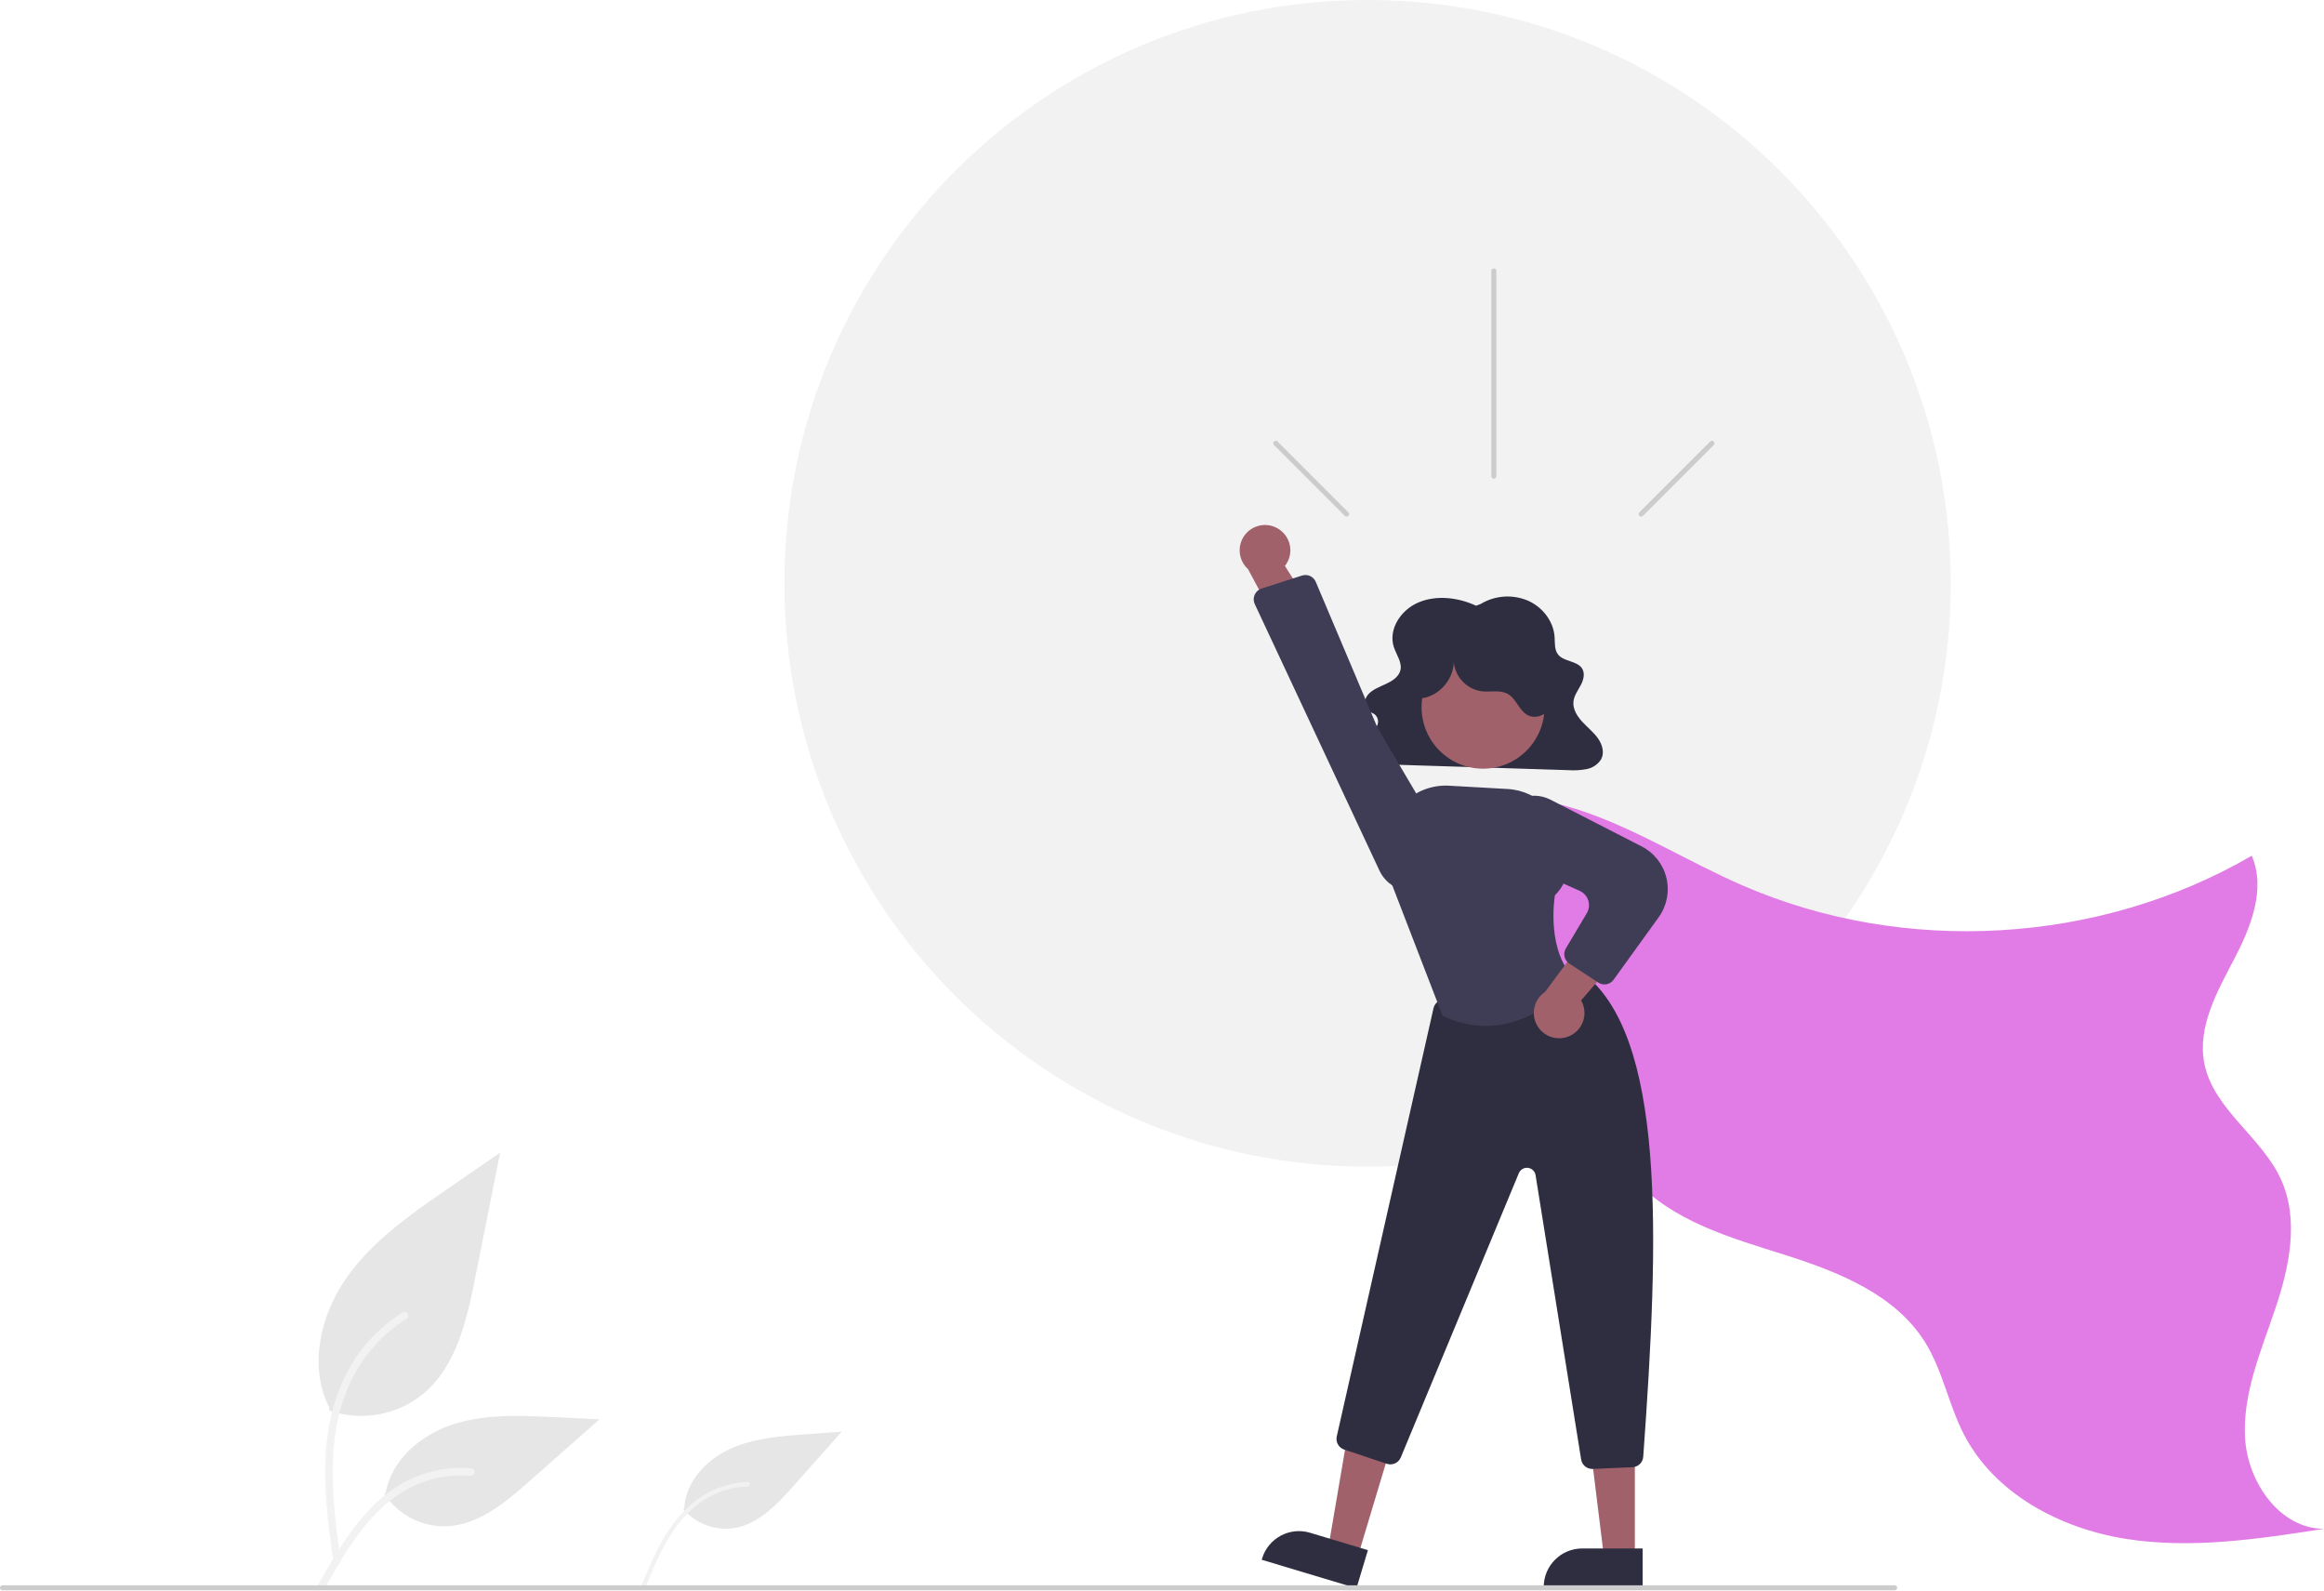
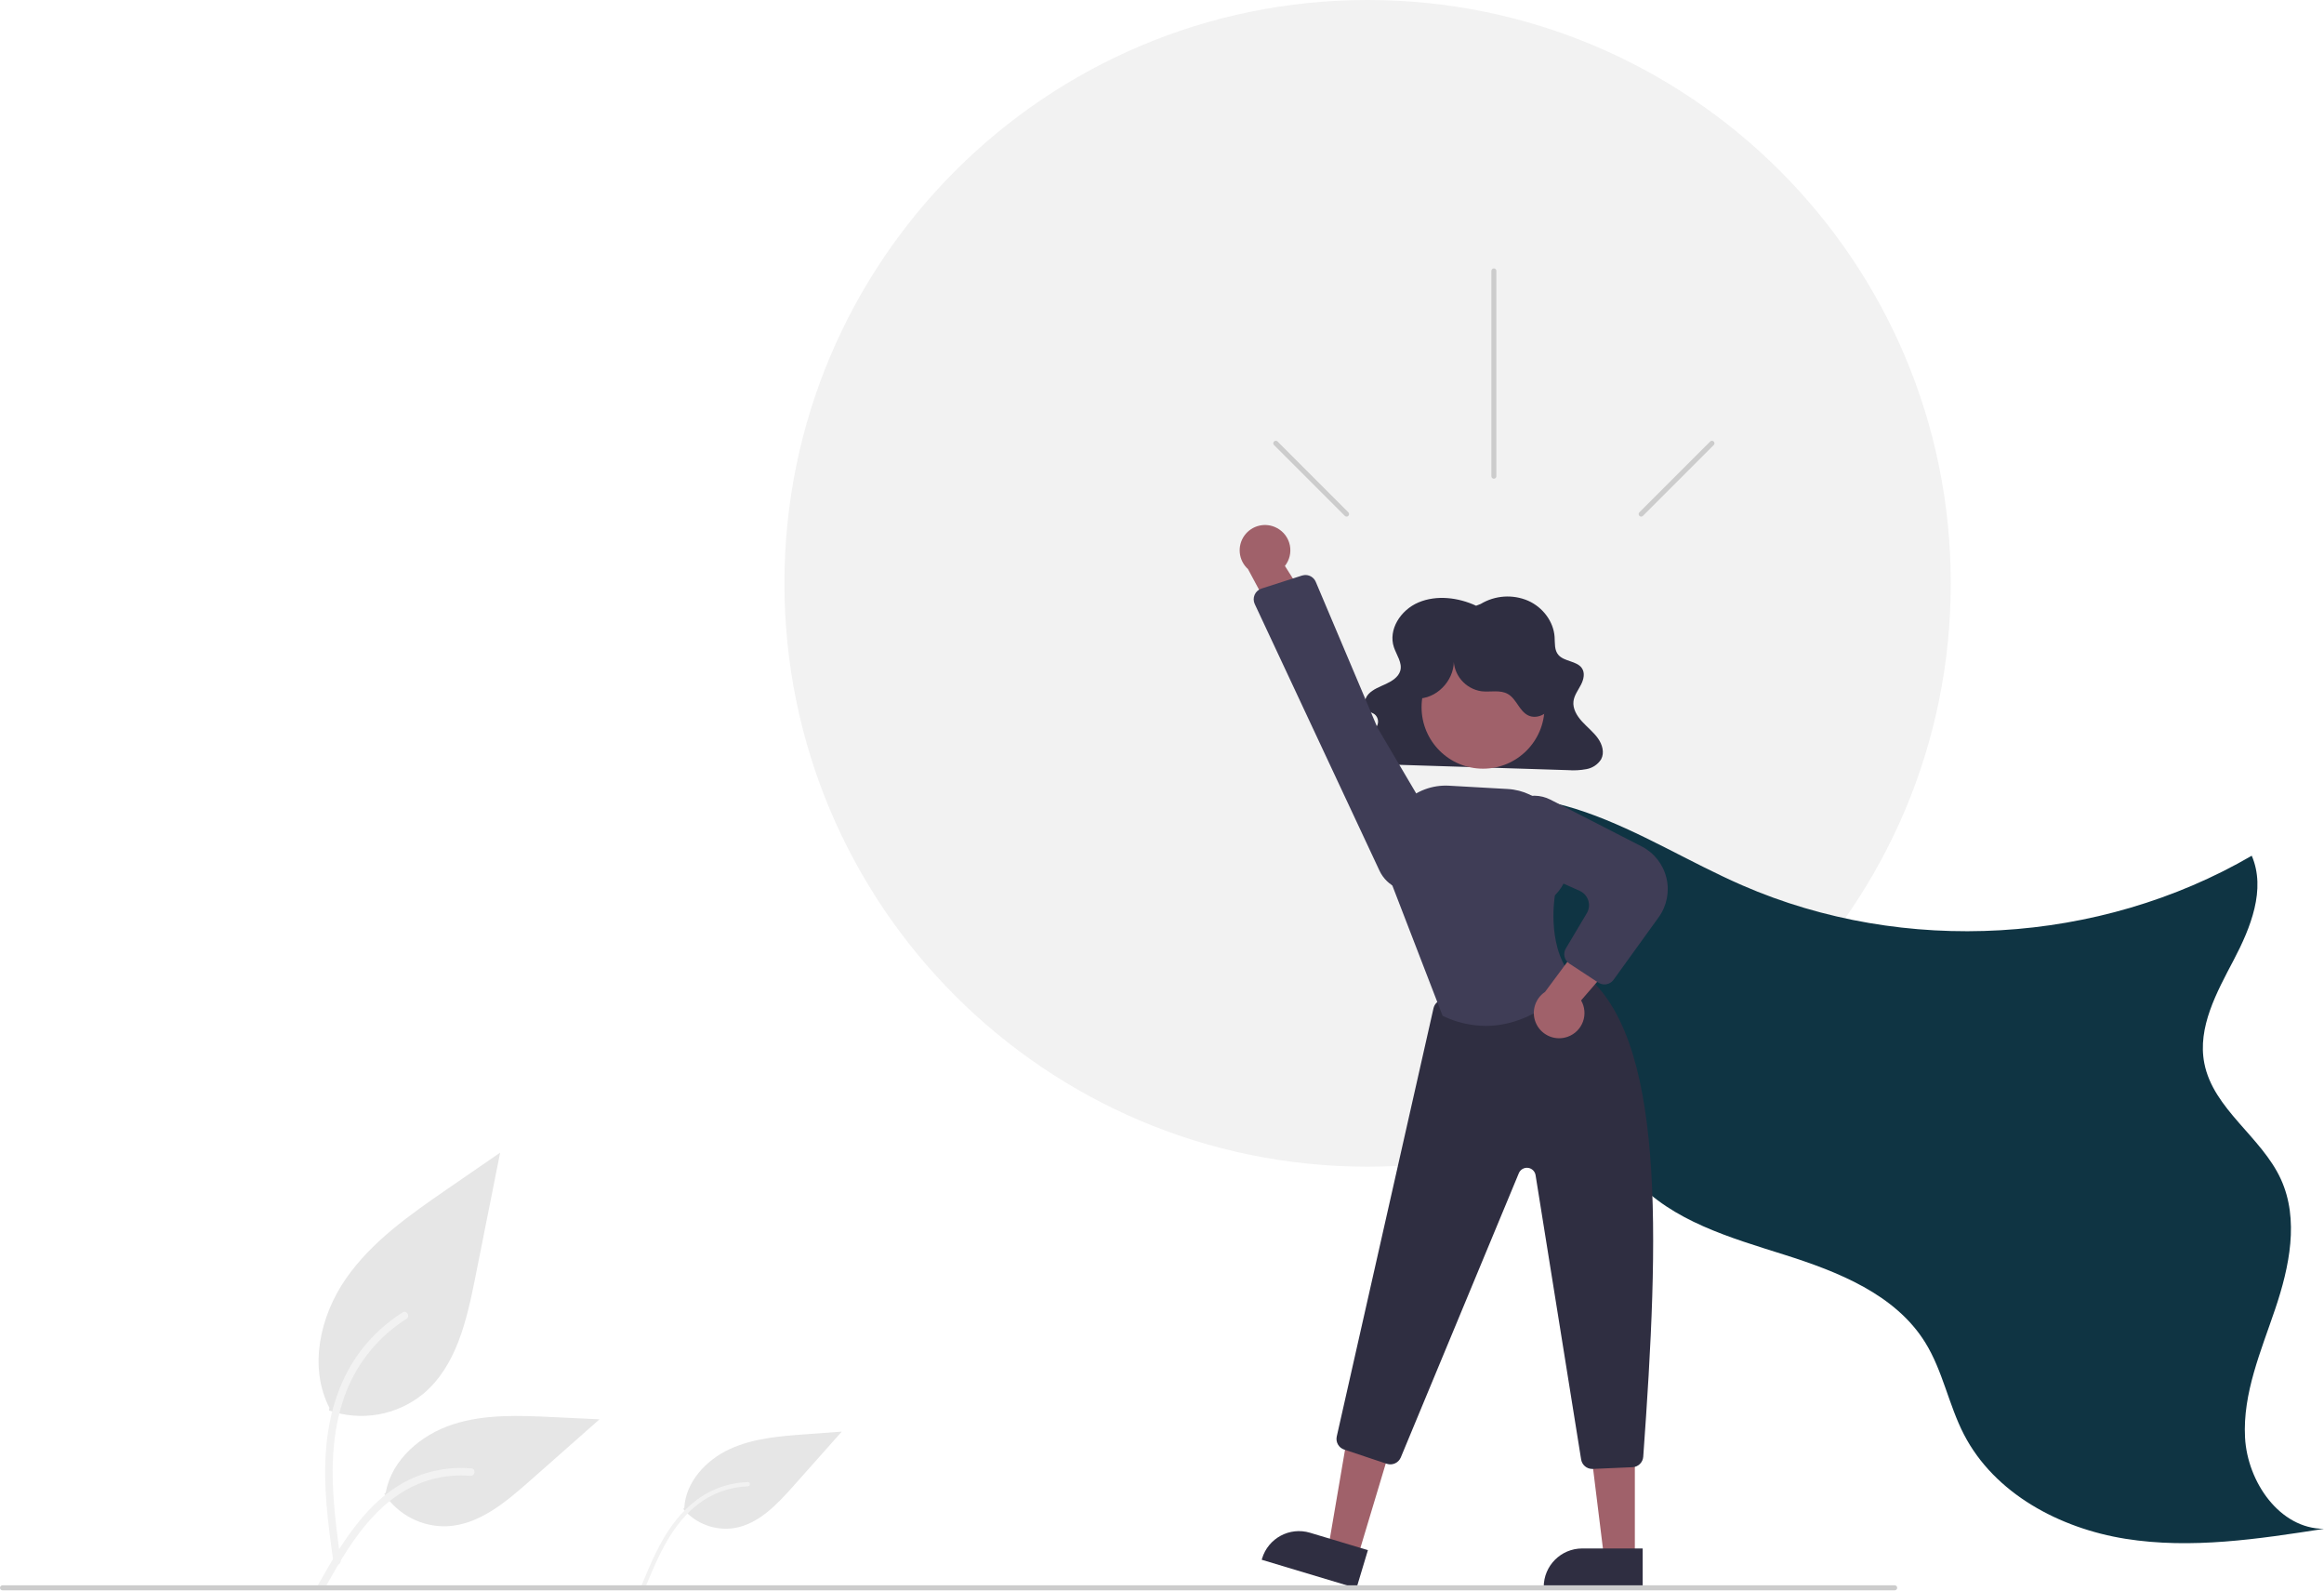
<svg xmlns="http://www.w3.org/2000/svg" id="a6791429-d438-45aa-bc7c-827b738cb04a" data-name="Layer 1" width="928.526" height="635.213" viewBox="0 0 928.526 635.213" version="1.1">
  <defs id="defs55" />
  <circle cx="546.409" cy="233" r="233" fill="#f2f2f2" id="circle2" />
  <path d="M267.148,695.739a39.063,39.063,0,0,0,37.721-6.645c13.212-11.089,17.354-29.359,20.725-46.275l9.969-50.036-20.872,14.371c-15.01,10.335-30.357,21.001-40.75,35.971s-14.929,35.405-6.579,51.603" transform="translate(-135.7371 -132.3937)" fill="#e6e6e6" id="path4" />
  <path d="M268.932,756.318c-2.112-15.387-4.285-30.973-2.803-46.525,1.316-13.812,5.53-27.303,14.109-38.364a63.82,63.82,0,0,1,16.374-14.837c1.637-1.034,3.144,1.561,1.514,2.59a60.672,60.672,0,0,0-23.999,28.956c-5.225,13.289-6.064,27.776-5.164,41.893.544,8.537,1.698,17.019,2.861,25.489a1.554,1.554,0,0,1-1.048,1.845,1.509,1.509,0,0,1-1.845-1.048Z" transform="translate(-135.7371 -132.3937)" fill="#f2f2f2" id="path6" />
  <path d="M408.733,735.124a22.264,22.264,0,0,0,20.462,7.606c9.693-1.644,16.995-9.432,23.529-16.778l19.325-21.728L457.644,705.275c-10.359.755-20.98,1.575-30.405,5.94s-17.546,13.104-18.109,23.476" transform="translate(-135.7371 -132.3937)" fill="#e6e6e6" id="path8" />
  <path d="M392.149,765.424c3.397-8.175,6.821-16.463,12.033-23.683,4.628-6.412,10.589-11.83,17.996-14.796a36.374,36.374,0,0,1,12.328-2.575c1.103-.036,1.096,1.674-.002,1.71a34.579,34.579,0,0,0-20.146,7.319c-6.4,5.028-10.988,11.909-14.615,19.11-2.193,4.354-4.071,8.857-5.94,13.357a.886.886,0,0,1-1.047.605.86.86,0,0,1-.605-1.047Z" transform="translate(-135.7371 -132.3937)" fill="#f2f2f2" id="path10" />
  <path d="M289.28,729.089a28.755,28.755,0,0,0,25.055,12.931c12.683-.602,23.257-9.454,32.775-17.858l28.153-24.857L356.63,698.414c-13.4-.641-27.145-1.239-39.908,2.893s-24.533,14.077-26.867,27.287" transform="translate(-135.7371 -132.3937)" fill="#e6e6e6" id="path12" />
  <path d="M262.962,765.163c10.168-17.991,21.961-37.986,43.035-44.377a48.022,48.022,0,0,1,18.101-1.869c1.922.166,1.442,3.128-.476,2.963a44.614,44.614,0,0,0-28.886,7.642c-8.145,5.544-14.487,13.252-19.854,21.425-3.288,5.007-6.233,10.226-9.178,15.438-.941,1.666-3.693.463-2.74-1.222Z" transform="translate(-135.7371 -132.3937)" fill="#f2f2f2" id="path14" />
-   <path d="M702.07,458.075c20.217-11.112,45.379-8.882,67.161-1.285s41.522,20.043,62.675,29.249c64.64,28.131,142.548,23.595,203.487-11.848,5.763,13.406-.419,28.74-7.211,41.656s-14.532,26.914-11.736,41.236c3.578,18.327,22.793,29.315,30.579,46.288,7.391,16.112,3.424,35.032-2.246,51.827s-13.028,33.715-12.065,51.415,13.823,36.416,31.549,36.43c-26.269,4.082-53.056,8.166-79.309,3.983s-52.369-18.068-64.558-41.693c-6.093-11.809-8.441-25.386-15.439-36.682-11.918-19.241-34.791-28.289-56.372-35.108s-44.676-13.388-59.871-30.162c-14.478-15.982-19.064-38.246-26.734-58.401a186.537,186.537,0,0,0-64.588-84.23" transform="translate(-135.7371 -132.3937)" fill="#6c63ff" id="path16" style="fill:#e17be5;fill-opacity:1" />
+   <path d="M702.07,458.075c20.217-11.112,45.379-8.882,67.161-1.285s41.522,20.043,62.675,29.249c64.64,28.131,142.548,23.595,203.487-11.848,5.763,13.406-.419,28.74-7.211,41.656s-14.532,26.914-11.736,41.236c3.578,18.327,22.793,29.315,30.579,46.288,7.391,16.112,3.424,35.032-2.246,51.827s-13.028,33.715-12.065,51.415,13.823,36.416,31.549,36.43c-26.269,4.082-53.056,8.166-79.309,3.983s-52.369-18.068-64.558-41.693c-6.093-11.809-8.441-25.386-15.439-36.682-11.918-19.241-34.791-28.289-56.372-35.108s-44.676-13.388-59.871-30.162c-14.478-15.982-19.064-38.246-26.734-58.401a186.537,186.537,0,0,0-64.588-84.23" transform="translate(-135.7371 -132.3937)" fill="#6c63ff" id="path16" style="fill:#0f3443;fill-opacity:1" />
  <path d="M725.495,374.338c-7.097-3.302-15.81-4.384-23.032-1.316s-12.145,10.932-9.809,17.891c1.059,3.155,3.47,6.258,2.531,9.445-.723,2.453-3.245,4.072-5.723,5.224s-5.187,2.12-6.978,4.062-2.165,5.285.073,6.791c.737.496,1.659.732,2.374,1.254a3.772,3.772,0,0,1,1.164,4.222,8.893,8.893,0,0,1-2.851,3.751c-2.541,2.191-5.898,4.698-5.109,7.809a5.478,5.478,0,0,0,3.697,3.458,18.367,18.367,0,0,0,5.427.716l74.966,2.362a28.422,28.422,0,0,0,7.402-.413,8.762,8.762,0,0,0,5.813-3.905c1.436-2.657.493-5.931-1.28-8.412s-4.282-4.439-6.355-6.717-3.769-5.123-3.404-8.067c.293-2.357,1.847-4.395,2.963-6.537s1.764-4.818.319-6.789c-2.037-2.777-6.927-2.526-9.243-5.113-1.748-1.953-1.41-4.763-1.584-7.281-.418-6.057-4.611-11.776-10.58-14.433a20.831,20.831,0,0,0-18.953,1.291Z" transform="translate(-135.7371 -132.3937)" fill="#2f2e41" id="path18" />
  <polygon points="542.385 622.099 530.644 618.571 538.663 571.604 555.992 576.811 542.385 622.099" fill="#a0616a" id="polygon20" />
  <path d="M677.697,766.774l-37.859-11.375.144-.479a15.386,15.386,0,0,1,19.163-10.309l.001 0,23.123,6.947Z" transform="translate(-135.7371 -132.3937)" fill="#2f2e41" id="path22" />
  <polygon points="653.182 622.496 640.922 622.495 635.09 575.207 653.184 575.208 653.182 622.496" fill="#a0616a" id="polygon24" />
  <path d="M792.045,766.774l-39.531-.001v-.5a15.386,15.386,0,0,1,15.386-15.386h.001l24.144.001Z" transform="translate(-135.7371 -132.3937)" fill="#2f2e41" id="path26" />
  <path d="M771.9,719.123a4.5,4.5,0,0,1-4.441-3.788L749.256,601.781a3.5,3.5,0,0,0-6.688-.789L695.406,714.528a4.516,4.516,0,0,1-5.579,2.544L672.793,711.393a4.485,4.485,0,0,1-2.966-5.261L708.476,535.111a4.525,4.525,0,0,1,3.372-3.392L763.68,519.687a4.562,4.562,0,0,1,3.708.77c34.13,24.799,31.247,105.821,24.886,193.798a4.502,4.502,0,0,1-4.294,4.174l-15.882.691C772.032,719.122,771.966,719.123,771.9,719.123Z" transform="translate(-135.7371 -132.3937)" fill="#2f2e41" id="path28" />
  <circle cx="592.532" cy="282.471" r="24.561" fill="#a0616a" id="circle30" />
  <path d="M729.329,542.162a39.899,39.899,0,0,1-17.024-3.935l-.183-.085-.073-.188-22.03-57.076-.419-9.917A23.773,23.773,0,0,1,714.692,446.22l23.388,1.317a23.787,23.787,0,0,1,22.437,23.61c.607,1.167,4.921,10.292-3.533,18.865-.316,1.952-3.273,22.247,7.887,33.407l.314.313-.274.349C764.732,524.309,750.399,542.159,729.329,542.162Z" transform="translate(-135.7371 -132.3937)" fill="#3f3d56" id="path32" />
  <path d="M762.171,546.467a10.056,10.056,0,0,0,5.277-14.488l23.359-27.043-18.414-2.397-19.359,26.048a10.11,10.11,0,0,0,9.137,17.88Z" transform="translate(-135.7371 -132.3937)" fill="#a0616a" id="path34" />
  <path d="M776.775,525.594a4.489,4.489,0,0,1-2.469-.74l-11.553-7.577a4.491,4.491,0,0,1-1.399-6.064l8.364-14.052a6.272,6.272,0,0,0-2.824-8.932l-24.028-10.772a14.324,14.324,0,0,1-8.112-15.915h0a14.241,14.241,0,0,1,20.432-9.754l36.452,18.679a19.177,19.177,0,0,1,6.805,28.289L780.424,523.725A4.489,4.489,0,0,1,776.775,525.594Z" transform="translate(-135.7371 -132.3937)" fill="#3f3d56" id="path36" />
  <path d="M703.142,411.373c7.756-.623,14.196-8.371,13.39-16.111a13.009,13.009,0,0,0,11.141,13.246c3.558.392,7.458-.684,10.555,1.11,3.43,1.988,4.528,6.816,8.101,8.533,3.453,1.659,7.838-.604,9.543-4.033s1.287-7.55.157-11.21a31.652,31.652,0,0,0-52.69-12.975c-3.261,3.28-5.851,7.461-6.271,12.068s1.717,9.605,5.854,11.675Z" transform="translate(-135.7371 -132.3937)" fill="#2f2e41" id="path38" />
  <path d="M646.001,343.338a10.056,10.056,0,0,1,3.105,15.104l19.159,30.165-18.567-.318-15.347-28.596a10.11,10.11,0,0,1,11.651-16.354Z" transform="translate(-135.7371 -132.3937)" fill="#a0616a" id="path40" />
  <path d="M661.444,364.818l24.674,58.302,25.869,43.864a14.189,14.189,0,0,1-8.12,20.79h0a14.265,14.265,0,0,1-16.951-7.569L637.058,373.672a4.5,4.5,0,0,1,2.699-6.192l16.166-5.193a4.6,4.6,0,0,1,.942-.197A4.474,4.474,0,0,1,661.444,364.818Z" transform="translate(-135.7371 -132.3937)" fill="#3f3d56" id="path42" />
  <path d="M892.737,767.606h-756a1,1,0,0,1,0-2h756a1,1,0,0,1,0,2Z" transform="translate(-135.7371 -132.3937)" fill="#ccc" id="path44" />
  <path d="M733.595,240.606v82a1,1,0,1,1-2,0v-82a1,1,0,0,1,2,0Z" transform="translate(-135.7371 -132.3937)" fill="#ccc" id="path46" />
  <path d="M820.421,310.171l-28.284,28.284a1,1,0,0,1-1.414-1.414l28.284-28.284a1,1,0,1,1,1.414,1.414Z" transform="translate(-135.7371 -132.3937)" fill="#ccc" id="path48" />
  <path d="M644.77,310.171,673.054,338.456a1,1,0,0,0,1.414-1.414l-28.284-28.284a1,1,0,1,0-1.414,1.414Z" transform="translate(-135.7371 -132.3937)" fill="#ccc" id="path50" />
</svg>
